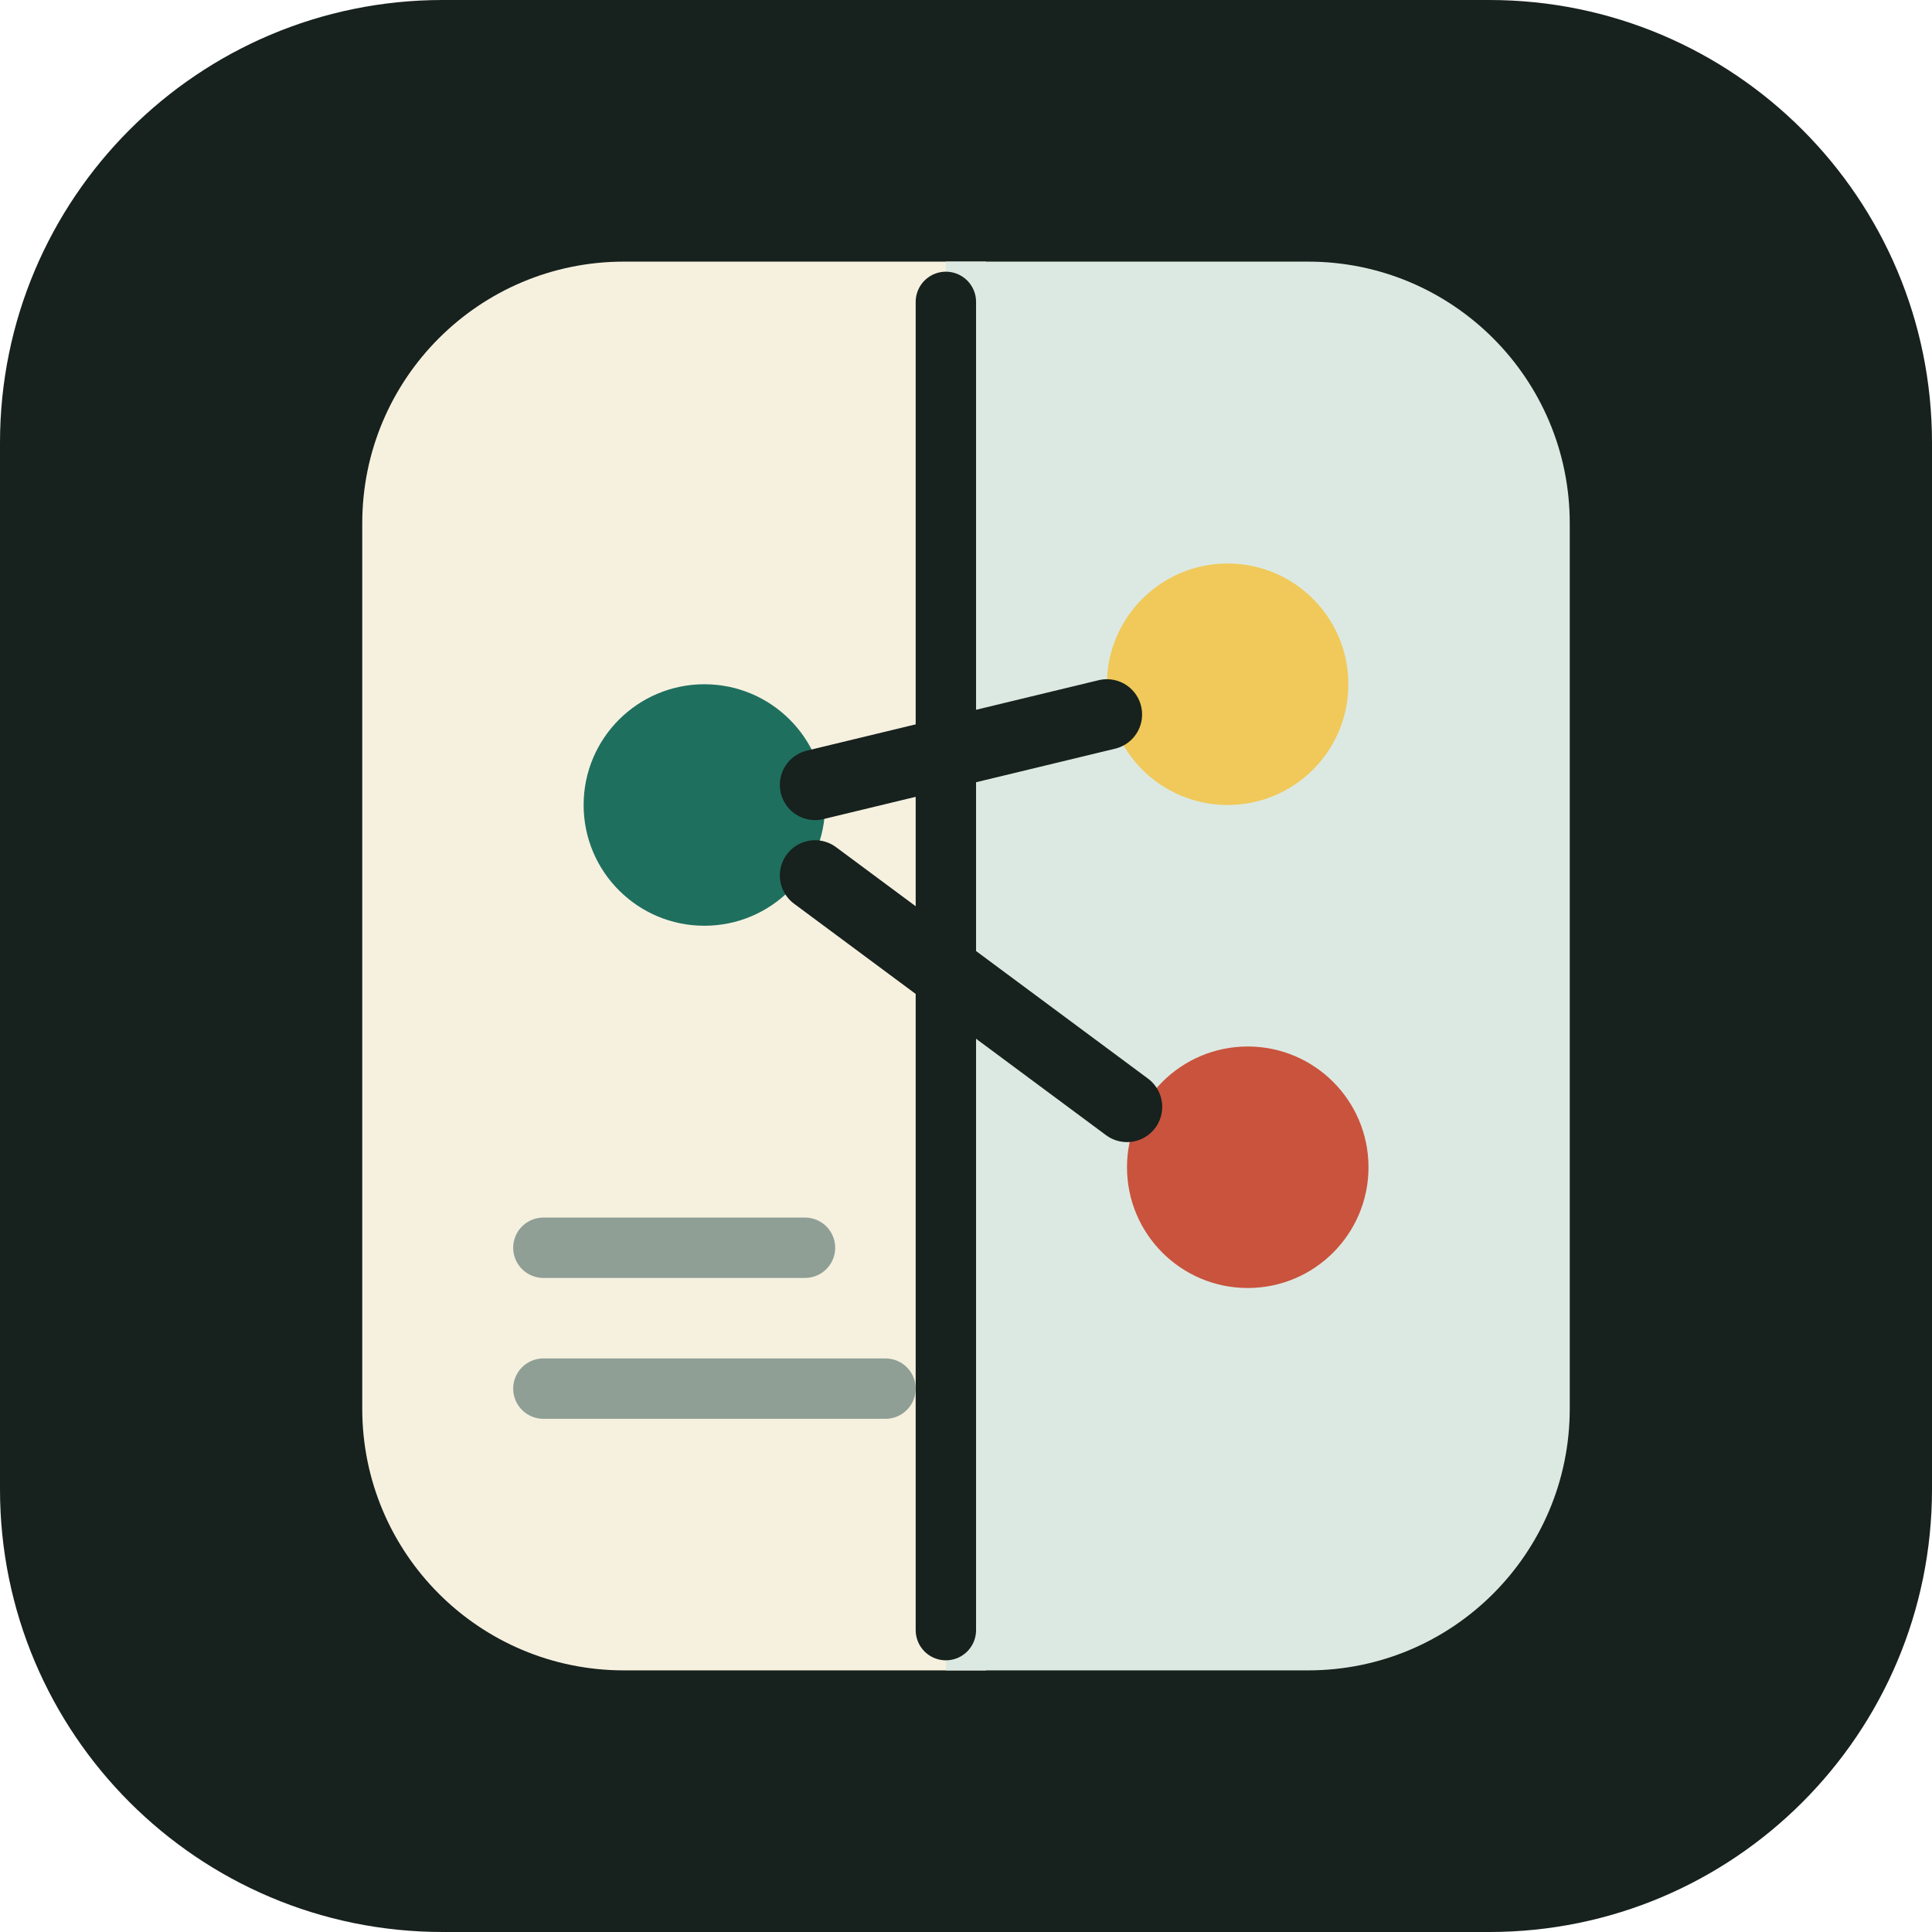
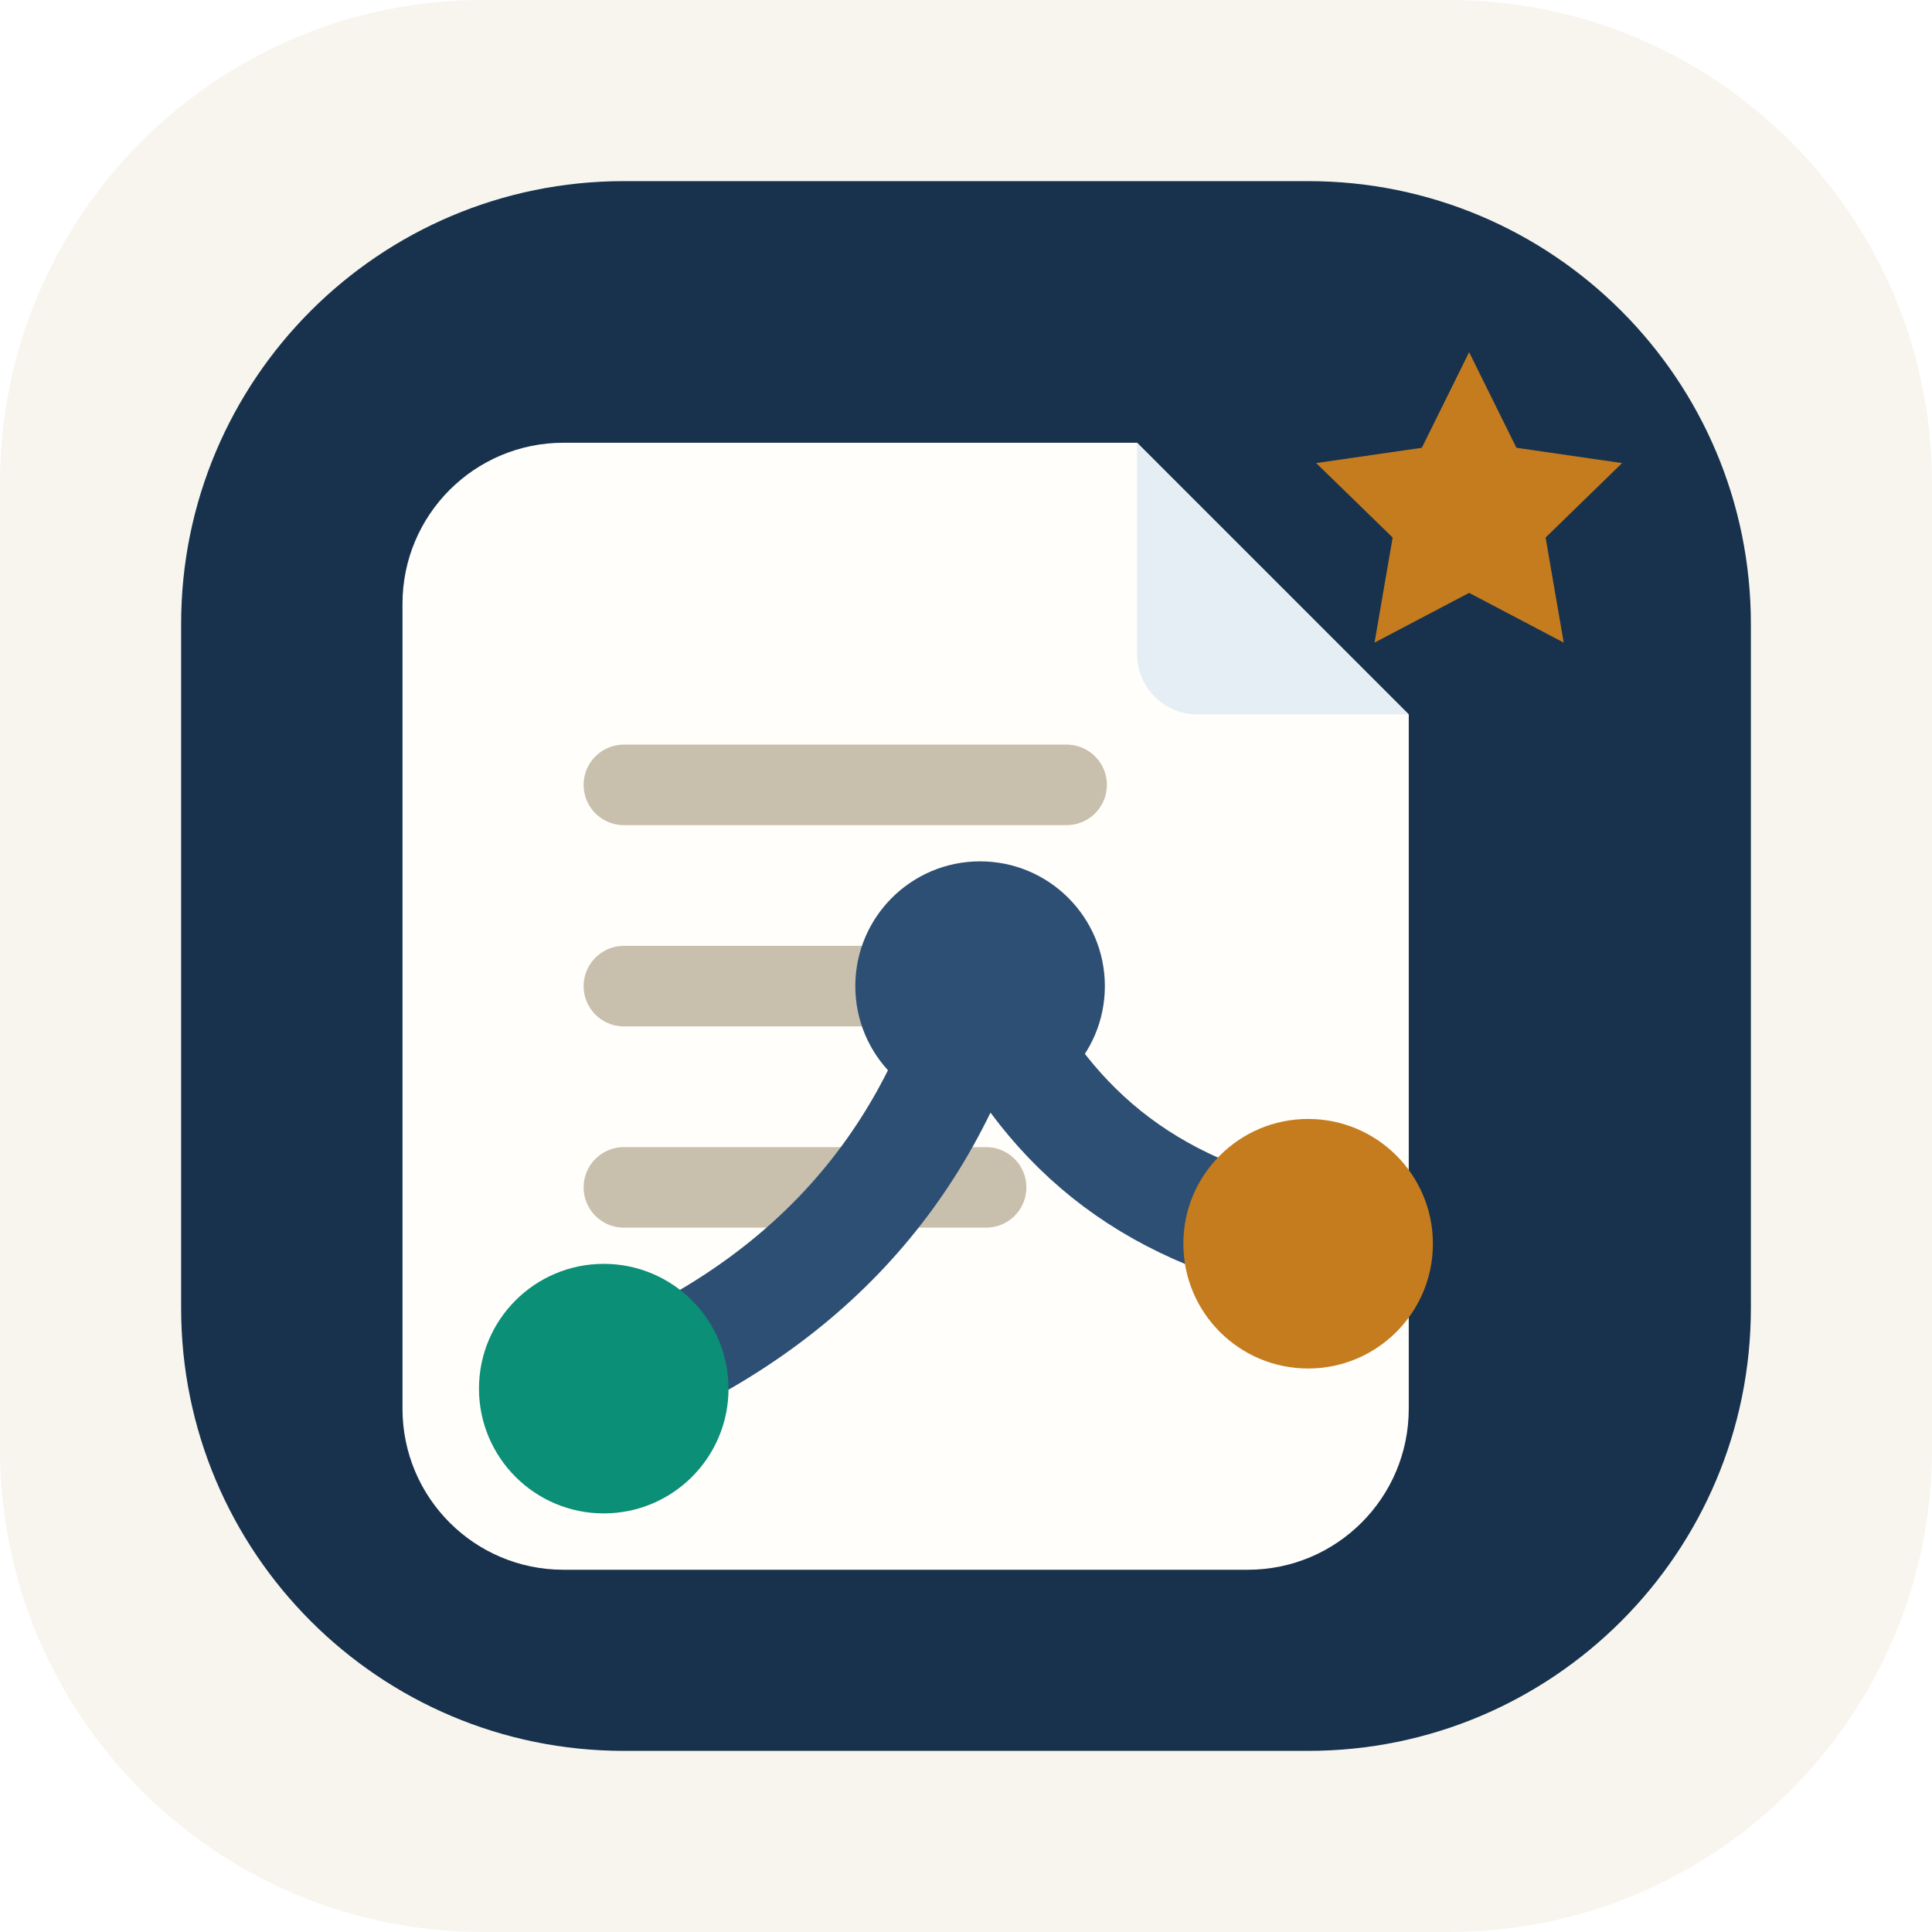
- <svg xmlns="http://www.w3.org/2000/svg" viewBox="0 0 96 96" role="img" aria-label="StudyGraph source map mark">
-   <rect width="96" height="96" rx="22" fill="#17211e" />
-   <path d="M18 26c0-7.18 5.82-13 13-13h18v70H31c-7.18 0-13-5.82-13-13V26Z" fill="#f6f1df" />
-   <path d="M47 13h18c7.18 0 13 5.82 13 13v44c0 7.18-5.82 13-13 13H47V13Z" fill="#dce9e2" />
-   <path d="M47 15v66" stroke="#17211e" stroke-width="3" stroke-linecap="round" />
-   <circle cx="35" cy="40" r="6" fill="#1f6f5f" />
-   <circle cx="61" cy="34" r="6" fill="#f0c95a" />
-   <circle cx="62" cy="58" r="6" fill="#c9533d" />
-   <path d="M40.5 39 55 35.5M40.5 43.5 56 55" stroke="#17211e" stroke-width="3.5" stroke-linecap="round" />
-   <path d="M27 62h13M27 69h17" stroke="#8f9f96" stroke-width="3" stroke-linecap="round" />
+ <svg xmlns="http://www.w3.org/2000/svg" viewBox="0 0 96 96" role="img" aria-label="StudyGraph learning workspace mark">
+   <rect width="96" height="96" rx="24" fill="#F7F5EE" />
+   <rect x="9" y="9" width="78" height="78" rx="22" fill="#18324D" />
+   <path d="M28 22h28.5L70 35.5V70c0 4.42-3.58 8-8 8H28c-4.42 0-8-3.58-8-8V30c0-4.42 3.58-8 8-8Z" fill="#FFFEFA" />
+   <path d="M56.5 22v10.5c0 1.66 1.34 3 3 3H70" fill="#E6EEF5" />
+   <path d="M31 39h22M31 49h15M31 59h18" stroke="#C8BFAD" stroke-width="4" stroke-linecap="round" />
+   <path d="M30 69c9.7-3.9 15.9-10.5 18.7-20 3.2 6.9 8.1 11.1 16.3 12.8" fill="none" stroke="#2D4F73" stroke-width="5.5" stroke-linecap="round" stroke-linejoin="round" />
+   <circle cx="30" cy="69" r="6.2" fill="#0B8F76" />
+   <circle cx="48.7" cy="49" r="6.2" fill="#2D4F73" />
+   <circle cx="65" cy="61.8" r="6.2" fill="#C47C1E" />
+   <path d="M73 17.5l2.35 4.75 5.25.76-3.8 3.7.9 5.22L73 29.46l-4.7 2.47.9-5.22-3.8-3.7 5.25-.76L73 17.5Z" fill="#C47C1E" />
</svg>
